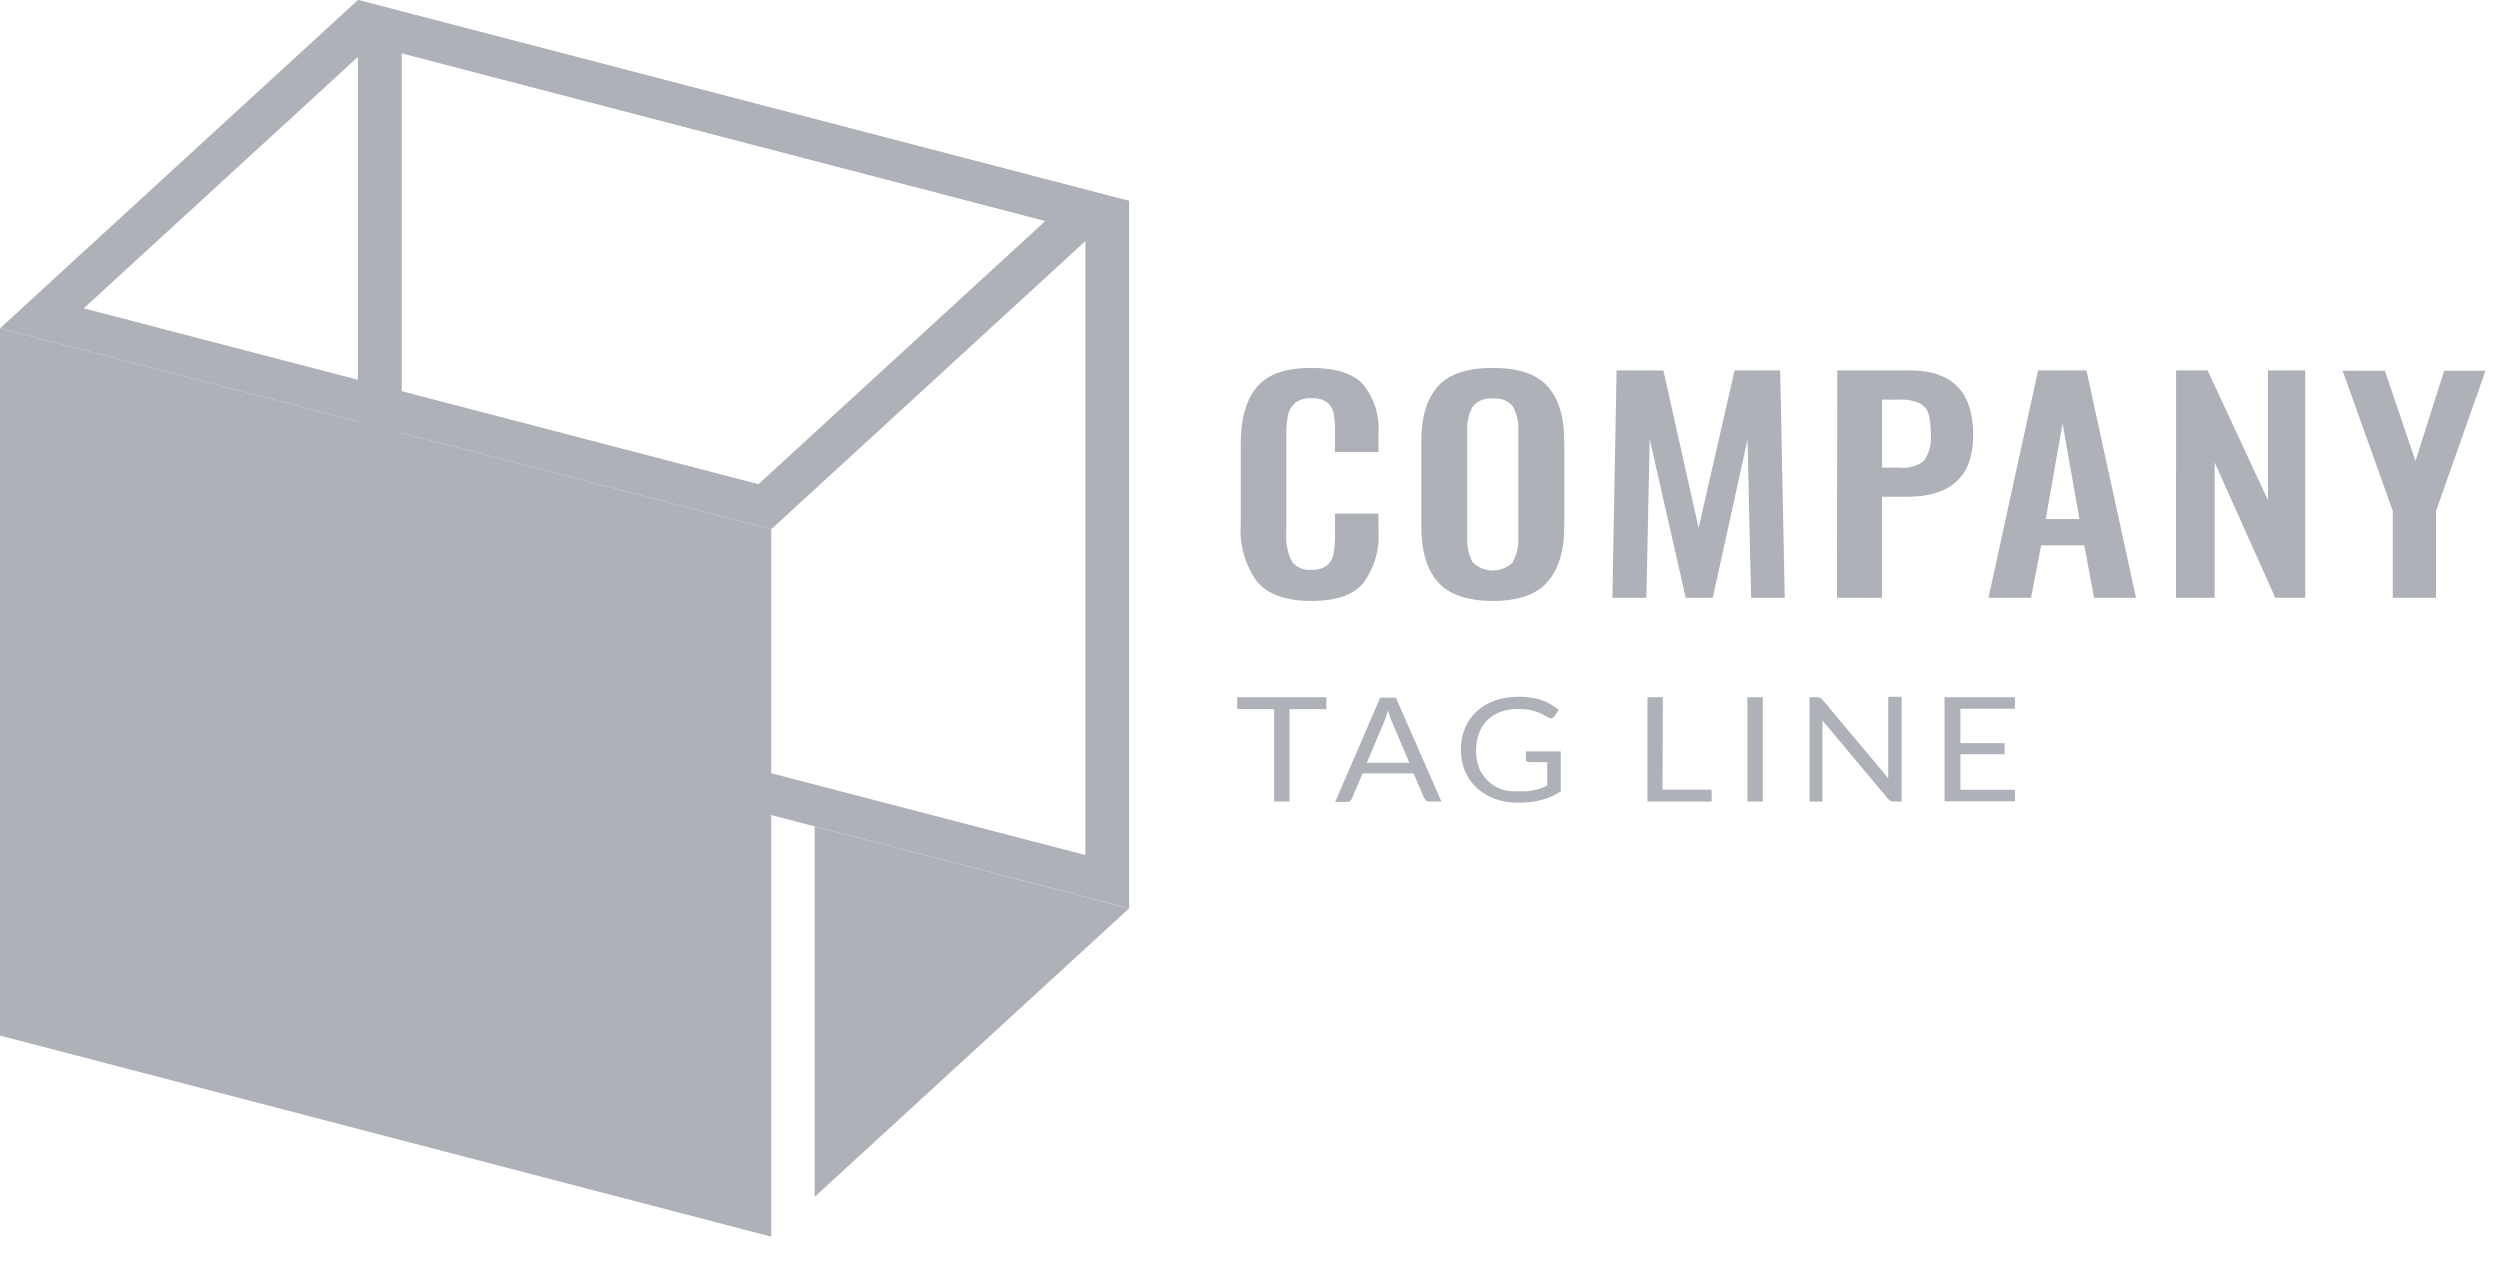
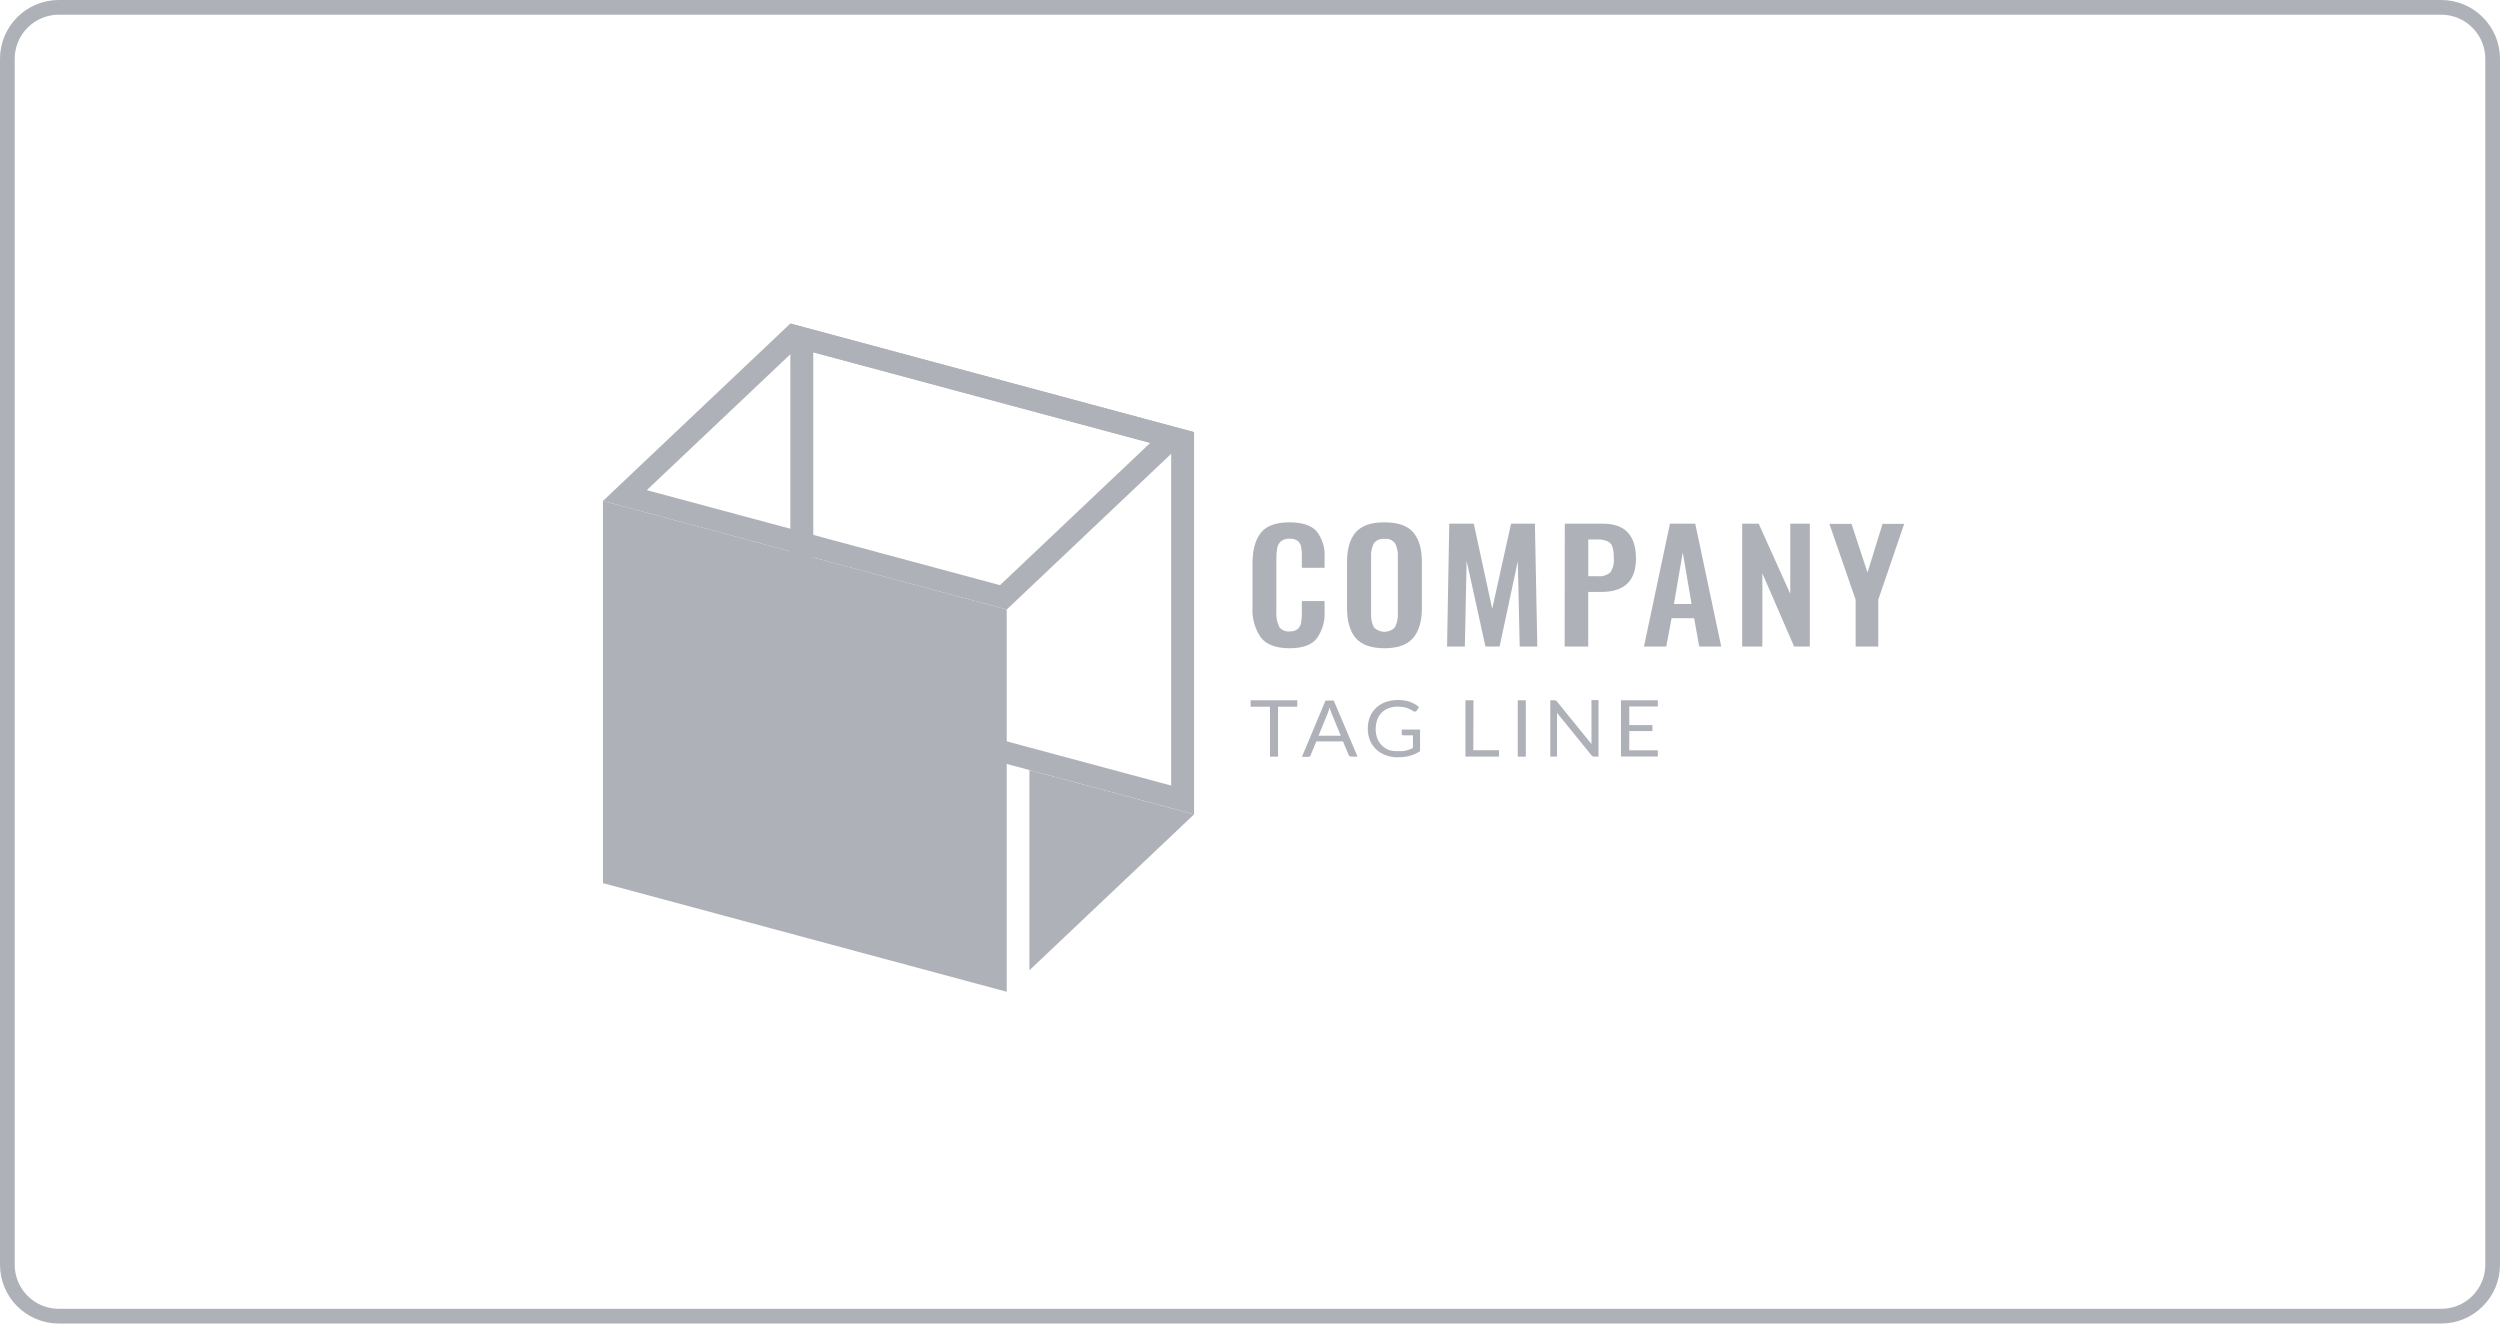
- <svg xmlns="http://www.w3.org/2000/svg" width="89" height="45" viewBox="0 0 89 45" fill="none">
-   <path d="M44.74 20.689C44.322 20.097 44.123 19.399 44.17 18.695V15.806C44.17 14.92 44.359 14.247 44.737 13.786C45.115 13.325 45.765 13.096 46.686 13.098C47.551 13.098 48.165 13.294 48.529 13.686C48.925 14.186 49.118 14.798 49.074 15.415V16.094H47.526V15.406C47.531 15.181 47.516 14.956 47.481 14.733C47.458 14.58 47.38 14.439 47.26 14.333C47.101 14.218 46.9 14.162 46.699 14.177C46.487 14.162 46.276 14.221 46.109 14.342C45.974 14.46 45.884 14.614 45.852 14.783C45.808 15.018 45.788 15.258 45.792 15.497V19.004C45.767 19.342 45.836 19.681 45.99 19.989C46.067 20.093 46.174 20.176 46.299 20.227C46.424 20.279 46.562 20.299 46.699 20.283C46.897 20.298 47.094 20.241 47.247 20.124C47.373 20.009 47.454 19.859 47.477 19.698C47.514 19.465 47.53 19.23 47.526 18.995V18.284H49.074V18.933C49.117 19.576 48.929 20.215 48.538 20.75C48.182 21.179 47.577 21.394 46.686 21.394C45.795 21.394 45.122 21.165 44.74 20.689Z" fill="#AFB1B8" />
-   <path d="M51.186 20.718C50.795 20.268 50.599 19.613 50.599 18.745V15.706C50.599 14.847 50.795 14.198 51.186 13.757C51.577 13.316 52.23 13.096 53.147 13.098C54.057 13.098 54.708 13.318 55.099 13.757C55.49 14.198 55.688 14.847 55.688 15.706V18.745C55.688 19.604 55.49 20.262 55.092 20.715C54.695 21.168 54.048 21.394 53.147 21.394C52.246 21.394 51.58 21.165 51.186 20.718ZM53.868 19.989C54.008 19.707 54.072 19.398 54.054 19.089V15.368C54.072 15.064 54.009 14.762 53.871 14.486C53.793 14.379 53.683 14.295 53.555 14.243C53.427 14.191 53.286 14.174 53.147 14.192C53.008 14.174 52.866 14.192 52.738 14.244C52.609 14.296 52.499 14.38 52.419 14.486C52.279 14.761 52.215 15.064 52.234 15.368V19.107C52.214 19.416 52.278 19.725 52.419 20.006C52.51 20.101 52.621 20.177 52.746 20.229C52.871 20.282 53.007 20.308 53.144 20.308C53.281 20.308 53.417 20.282 53.542 20.229C53.666 20.177 53.778 20.101 53.868 20.006V19.989Z" fill="#AFB1B8" />
-   <path d="M57.55 13.187H59.217L60.47 18.795L61.752 13.187H63.374L63.537 21.282H62.339L62.211 15.656L60.973 21.282H60.012L58.73 15.635L58.611 21.282H57.4L57.55 13.187Z" fill="#AFB1B8" />
-   <path d="M65.406 13.187H68.002C69.498 13.187 70.246 13.953 70.246 15.485C70.246 16.953 69.458 17.686 67.883 17.684H66.999V21.282H65.397L65.406 13.187ZM67.624 16.646C67.782 16.665 67.943 16.651 68.095 16.607C68.247 16.563 68.387 16.489 68.505 16.391C68.689 16.117 68.77 15.796 68.736 15.476C68.744 15.23 68.719 14.983 68.659 14.742C68.636 14.661 68.596 14.586 68.541 14.52C68.486 14.454 68.417 14.398 68.339 14.357C68.116 14.259 67.87 14.214 67.624 14.227H67.002V16.646H67.624Z" fill="#AFB1B8" />
-   <path d="M72.556 13.187H74.277L76.043 21.282H74.549L74.2 19.415H72.665L72.306 21.282H70.79L72.556 13.187ZM74.027 18.478L73.428 15.08L72.828 18.478H74.027Z" fill="#AFB1B8" />
-   <path d="M77.469 13.187H78.591L80.738 17.805V13.187H82.068V21.282H81.001L78.841 16.461V21.282H77.466L77.469 13.187Z" fill="#AFB1B8" />
-   <path d="M85.184 18.195L83.398 13.198H84.901L85.991 16.408L87.014 13.198H88.485L86.722 18.195V21.282H85.184V18.195Z" fill="#AFB1B8" />
-   <path d="M47.215 24.821V25.245H45.907V28.534H45.359V25.245H44.045V24.821H47.215Z" fill="#AFB1B8" />
-   <path d="M51.314 28.534H50.891C50.848 28.537 50.806 28.524 50.772 28.499C50.74 28.477 50.716 28.448 50.702 28.414L50.324 27.532H48.51L48.132 28.414C48.121 28.451 48.101 28.485 48.074 28.514C48.04 28.538 47.998 28.551 47.955 28.549H47.532L49.135 24.836H49.692L51.314 28.534ZM48.66 27.155H50.173L49.532 25.645C49.485 25.53 49.445 25.413 49.413 25.295C49.391 25.365 49.372 25.433 49.353 25.492L49.295 25.648L48.66 27.155Z" fill="#AFB1B8" />
-   <path d="M54.077 28.169C54.177 28.174 54.278 28.174 54.378 28.169C54.465 28.161 54.55 28.146 54.634 28.125C54.713 28.108 54.79 28.085 54.865 28.058C54.936 28.031 55.006 27.999 55.08 27.967V27.132H54.439C54.423 27.133 54.407 27.13 54.392 27.125C54.377 27.12 54.364 27.112 54.352 27.102C54.342 27.094 54.333 27.084 54.328 27.072C54.322 27.06 54.32 27.047 54.32 27.035V26.75H55.564V28.172C55.462 28.239 55.355 28.298 55.243 28.349C55.129 28.401 55.01 28.443 54.888 28.475C54.756 28.511 54.622 28.536 54.487 28.552C54.331 28.567 54.175 28.575 54.019 28.575C53.742 28.577 53.468 28.53 53.211 28.437C52.971 28.349 52.753 28.216 52.57 28.049C52.392 27.88 52.251 27.68 52.157 27.461C52.056 27.215 52.006 26.954 52.01 26.691C52.006 26.426 52.055 26.163 52.154 25.915C52.246 25.695 52.387 25.494 52.567 25.327C52.75 25.16 52.968 25.029 53.208 24.942C53.483 24.847 53.774 24.8 54.067 24.803C54.216 24.803 54.365 24.814 54.513 24.836C54.643 24.855 54.771 24.887 54.894 24.93C55.006 24.968 55.113 25.018 55.214 25.077C55.313 25.135 55.406 25.2 55.493 25.271L55.339 25.5C55.327 25.521 55.309 25.539 55.287 25.551C55.265 25.564 55.24 25.57 55.214 25.571C55.179 25.57 55.145 25.559 55.115 25.541C55.067 25.518 55.016 25.488 54.958 25.453C54.89 25.414 54.818 25.38 54.743 25.353C54.648 25.318 54.549 25.291 54.448 25.271C54.314 25.248 54.178 25.237 54.041 25.238C53.83 25.236 53.62 25.271 53.423 25.341C53.245 25.407 53.084 25.507 52.952 25.635C52.819 25.769 52.717 25.926 52.654 26.097C52.511 26.499 52.511 26.932 52.654 27.334C52.724 27.509 52.833 27.668 52.974 27.802C53.106 27.929 53.265 28.029 53.442 28.096C53.646 28.16 53.862 28.185 54.077 28.169Z" fill="#AFB1B8" />
-   <path d="M59.185 28.111H60.935V28.534H58.65V24.821H59.198L59.185 28.111Z" fill="#AFB1B8" />
-   <path d="M62.756 28.534H62.208V24.821H62.756V28.534Z" fill="#AFB1B8" />
-   <path d="M64.794 24.839C64.826 24.856 64.855 24.879 64.877 24.906L67.22 27.705C67.217 27.661 67.217 27.617 67.22 27.573C67.22 27.532 67.22 27.49 67.22 27.452V24.806H67.698V28.534H67.422C67.381 28.537 67.34 28.53 67.303 28.513C67.27 28.495 67.241 28.471 67.217 28.443L64.877 25.647C64.877 25.691 64.877 25.732 64.877 25.774C64.877 25.815 64.877 25.853 64.877 25.888V28.534H64.419V24.821H64.704C64.735 24.821 64.766 24.827 64.794 24.839Z" fill="#AFB1B8" />
-   <path d="M71.732 24.821V25.23H69.79V26.456H71.364V26.85H69.79V28.116H71.732V28.525H69.226V24.821H71.732Z" fill="#AFB1B8" />
-   <path d="M14.303 1.893L38.639 8.231V30.439L14.303 24.104V1.893ZM12.743 0V25.183L40.196 32.335V7.155L12.743 0Z" fill="#AFB1B8" />
-   <path d="M27.456 44.025L0 36.867V11.687L27.456 18.842V44.025Z" fill="#AFB1B8" />
-   <path d="M13.198 1.608L37.215 7.866L27.001 17.237L2.981 10.976L13.198 1.608ZM12.743 0L0 11.688L27.456 18.842L40.196 7.155L12.743 0Z" fill="#AFB1B8" />
-   <path d="M29.002 42.608L40.196 32.338L29.002 29.419V42.608Z" fill="#AFB1B8" />
+ <svg xmlns="http://www.w3.org/2000/svg" width="170" height="90" viewBox="0 0 170 90" fill="none">
+   <rect x="0.5" y="0.5" width="169" height="89" rx="3.5" stroke="#AFB1B8" />
+   <path d="M85.74 43.353C85.322 42.743 85.123 42.022 85.17 41.296V38.313C85.17 37.399 85.359 36.704 85.737 36.229C86.115 35.754 86.765 35.517 87.686 35.519C88.551 35.519 89.165 35.721 89.529 36.126C89.925 36.642 90.118 37.273 90.073 37.91V38.611H88.525V37.901C88.531 37.669 88.516 37.436 88.481 37.206C88.458 37.049 88.38 36.903 88.26 36.793C88.101 36.675 87.9 36.617 87.699 36.633C87.487 36.618 87.276 36.678 87.109 36.803C86.974 36.924 86.884 37.084 86.853 37.258C86.808 37.501 86.788 37.748 86.792 37.995V41.615C86.767 41.964 86.835 42.313 86.99 42.631C87.067 42.739 87.174 42.824 87.299 42.877C87.424 42.931 87.562 42.951 87.699 42.935C87.897 42.95 88.094 42.891 88.247 42.771C88.373 42.652 88.454 42.498 88.478 42.331C88.514 42.091 88.53 41.848 88.525 41.606V40.871H90.073V41.542C90.117 42.206 89.929 42.864 89.538 43.417C89.183 43.86 88.577 44.081 87.686 44.081C86.795 44.081 86.122 43.845 85.74 43.353Z" fill="#AFB1B8" />
+   <path d="M92.186 43.384C91.795 42.919 91.599 42.243 91.599 41.348V38.21C91.599 37.324 91.795 36.654 92.186 36.199C92.577 35.744 93.23 35.517 94.147 35.519C95.057 35.519 95.708 35.746 96.099 36.199C96.49 36.654 96.689 37.324 96.689 38.21V41.348C96.689 42.234 96.49 42.913 96.092 43.381C95.695 43.848 95.048 44.081 94.147 44.081C93.246 44.081 92.58 43.845 92.186 43.384ZM94.868 42.631C95.008 42.34 95.072 42.022 95.054 41.703V37.861C95.072 37.548 95.009 37.236 94.871 36.951C94.793 36.841 94.683 36.755 94.555 36.701C94.427 36.647 94.286 36.629 94.147 36.648C94.008 36.629 93.866 36.648 93.738 36.702C93.609 36.755 93.499 36.842 93.419 36.951C93.279 37.235 93.215 37.548 93.234 37.861V41.721C93.214 42.04 93.278 42.359 93.419 42.649C93.51 42.747 93.621 42.826 93.746 42.88C93.871 42.933 94.007 42.961 94.144 42.961C94.281 42.961 94.417 42.933 94.542 42.88C94.666 42.826 94.778 42.747 94.868 42.649V42.631Z" fill="#AFB1B8" />
+   <path d="M98.55 35.611H100.217L101.47 41.399L102.752 35.611H104.374L104.537 43.966H103.339L103.211 38.159L101.973 43.966H101.012L99.73 38.138L99.611 43.966H98.4L98.55 35.611Z" fill="#AFB1B8" />
+   <path d="M106.406 35.611H109.002C110.498 35.611 111.245 36.401 111.245 37.983C111.245 39.498 110.458 40.254 108.883 40.252H107.999V43.966H106.396L106.406 35.611ZM108.624 39.181C108.782 39.2 108.943 39.187 109.095 39.141C109.247 39.096 109.387 39.019 109.505 38.917C109.689 38.635 109.77 38.304 109.736 37.974C109.744 37.719 109.719 37.464 109.659 37.215C109.636 37.132 109.596 37.054 109.541 36.986C109.486 36.918 109.417 36.861 109.339 36.818C109.116 36.717 108.87 36.671 108.624 36.685H108.002V39.181H108.624Z" fill="#AFB1B8" />
+   <path d="M113.556 35.611H115.277L117.043 43.966H115.549L115.2 42.039H113.665L113.306 43.966H111.79L113.556 35.611ZM115.027 41.072L114.428 37.564L113.828 41.072H115.027Z" fill="#AFB1B8" />
+   <path d="M118.469 35.611H119.591L121.738 40.377V35.611H123.068V43.966H122.001L119.841 38.99V43.966H118.466L118.469 35.611Z" fill="#AFB1B8" />
+   <path d="M126.184 40.78L124.398 35.622H125.902L126.991 38.935L128.014 35.622H129.485L127.722 40.78V43.966H126.184V40.78Z" fill="#AFB1B8" />
+   <path d="M88.215 47.619V48.056H86.907V51.451H86.359V48.056H85.045V47.619H88.215Z" fill="#AFB1B8" />
+   <path d="M92.314 51.451H91.891C91.848 51.454 91.806 51.441 91.772 51.415C91.74 51.392 91.716 51.362 91.702 51.327L91.324 50.417H89.51L89.132 51.327C89.121 51.365 89.101 51.4 89.074 51.43C89.04 51.455 88.998 51.468 88.955 51.466H88.532L90.135 47.635H90.692L92.314 51.451ZM89.66 50.028H91.173L90.532 48.469C90.485 48.351 90.445 48.23 90.413 48.108C90.391 48.181 90.372 48.25 90.353 48.311L90.295 48.472L89.66 50.028Z" fill="#AFB1B8" />
+   <path d="M95.077 51.075C95.177 51.08 95.278 51.08 95.378 51.075C95.465 51.066 95.55 51.051 95.634 51.029C95.713 51.011 95.79 50.988 95.865 50.959C95.936 50.932 96.006 50.899 96.08 50.865V50.004H95.439C95.423 50.005 95.407 50.002 95.392 49.997C95.377 49.992 95.364 49.984 95.352 49.973C95.342 49.965 95.333 49.954 95.328 49.942C95.322 49.93 95.32 49.917 95.32 49.904V49.609H96.564V51.078C96.462 51.147 96.355 51.208 96.243 51.26C96.129 51.313 96.01 51.357 95.888 51.39C95.756 51.427 95.622 51.453 95.487 51.469C95.332 51.486 95.175 51.494 95.019 51.494C94.743 51.496 94.468 51.447 94.211 51.351C93.971 51.26 93.753 51.123 93.57 50.95C93.392 50.776 93.251 50.569 93.157 50.344C93.056 50.09 93.006 49.82 93.01 49.549C93.006 49.276 93.055 49.004 93.154 48.748C93.246 48.52 93.387 48.314 93.567 48.141C93.75 47.968 93.968 47.833 94.208 47.743C94.483 47.645 94.774 47.597 95.067 47.6C95.216 47.6 95.365 47.611 95.513 47.634C95.643 47.654 95.771 47.687 95.894 47.731C96.006 47.771 96.113 47.822 96.214 47.883C96.313 47.943 96.406 48.01 96.493 48.083L96.339 48.32C96.327 48.341 96.309 48.359 96.287 48.372C96.265 48.385 96.24 48.392 96.214 48.392C96.179 48.391 96.144 48.381 96.115 48.362C96.067 48.338 96.016 48.307 95.958 48.271C95.89 48.231 95.818 48.196 95.743 48.168C95.648 48.132 95.549 48.103 95.448 48.083C95.314 48.06 95.178 48.048 95.041 48.05C94.83 48.047 94.62 48.083 94.423 48.156C94.245 48.224 94.084 48.327 93.952 48.459C93.819 48.597 93.717 48.759 93.654 48.936C93.51 49.351 93.51 49.798 93.654 50.213C93.724 50.393 93.833 50.558 93.974 50.696C94.106 50.827 94.265 50.93 94.442 50.999C94.646 51.065 94.862 51.091 95.077 51.075Z" fill="#AFB1B8" />
+   <path d="M100.185 51.014H101.935V51.451H99.65V47.619H100.198L100.185 51.014Z" fill="#AFB1B8" />
+   <path d="M103.756 51.451H103.208V47.619H103.756V51.451Z" fill="#AFB1B8" />
+   <path d="M105.794 47.637C105.826 47.655 105.855 47.678 105.877 47.707L108.22 50.596C108.217 50.55 108.217 50.505 108.22 50.459C108.22 50.416 108.22 50.374 108.22 50.335V47.604H108.698V51.451H108.422C108.381 51.454 108.34 51.447 108.303 51.43C108.27 51.411 108.241 51.386 108.217 51.357L105.877 48.472C105.877 48.517 105.877 48.559 105.877 48.602C105.877 48.645 105.877 48.684 105.877 48.72V51.451H105.419V47.619H105.704C105.735 47.619 105.766 47.625 105.794 47.637Z" fill="#AFB1B8" />
+   <path d="M112.732 47.619V48.041H110.79V49.306H112.364V49.712H110.79V51.02H112.732V51.442H110.226V47.619H112.732Z" fill="#AFB1B8" />
+   <path d="M55.303 23.954L79.638 30.495V53.417L55.303 46.879V23.954ZM53.743 22V47.992L81.196 55.374V29.385L53.743 22Z" fill="#AFB1B8" />
+   <path d="M68.457 67.44L41 60.052V34.062L68.457 41.447V67.44Z" fill="#AFB1B8" />
+   <path d="M54.198 23.66L78.216 30.119L68.001 39.791L43.981 33.329L54.198 23.66ZM53.743 22L41 34.063L68.457 41.448L81.196 29.385L53.743 22Z" fill="#AFB1B8" />
+   <path d="M70.001 65.978L81.196 55.377L70.001 52.365V65.978Z" fill="#AFB1B8" />
</svg>
